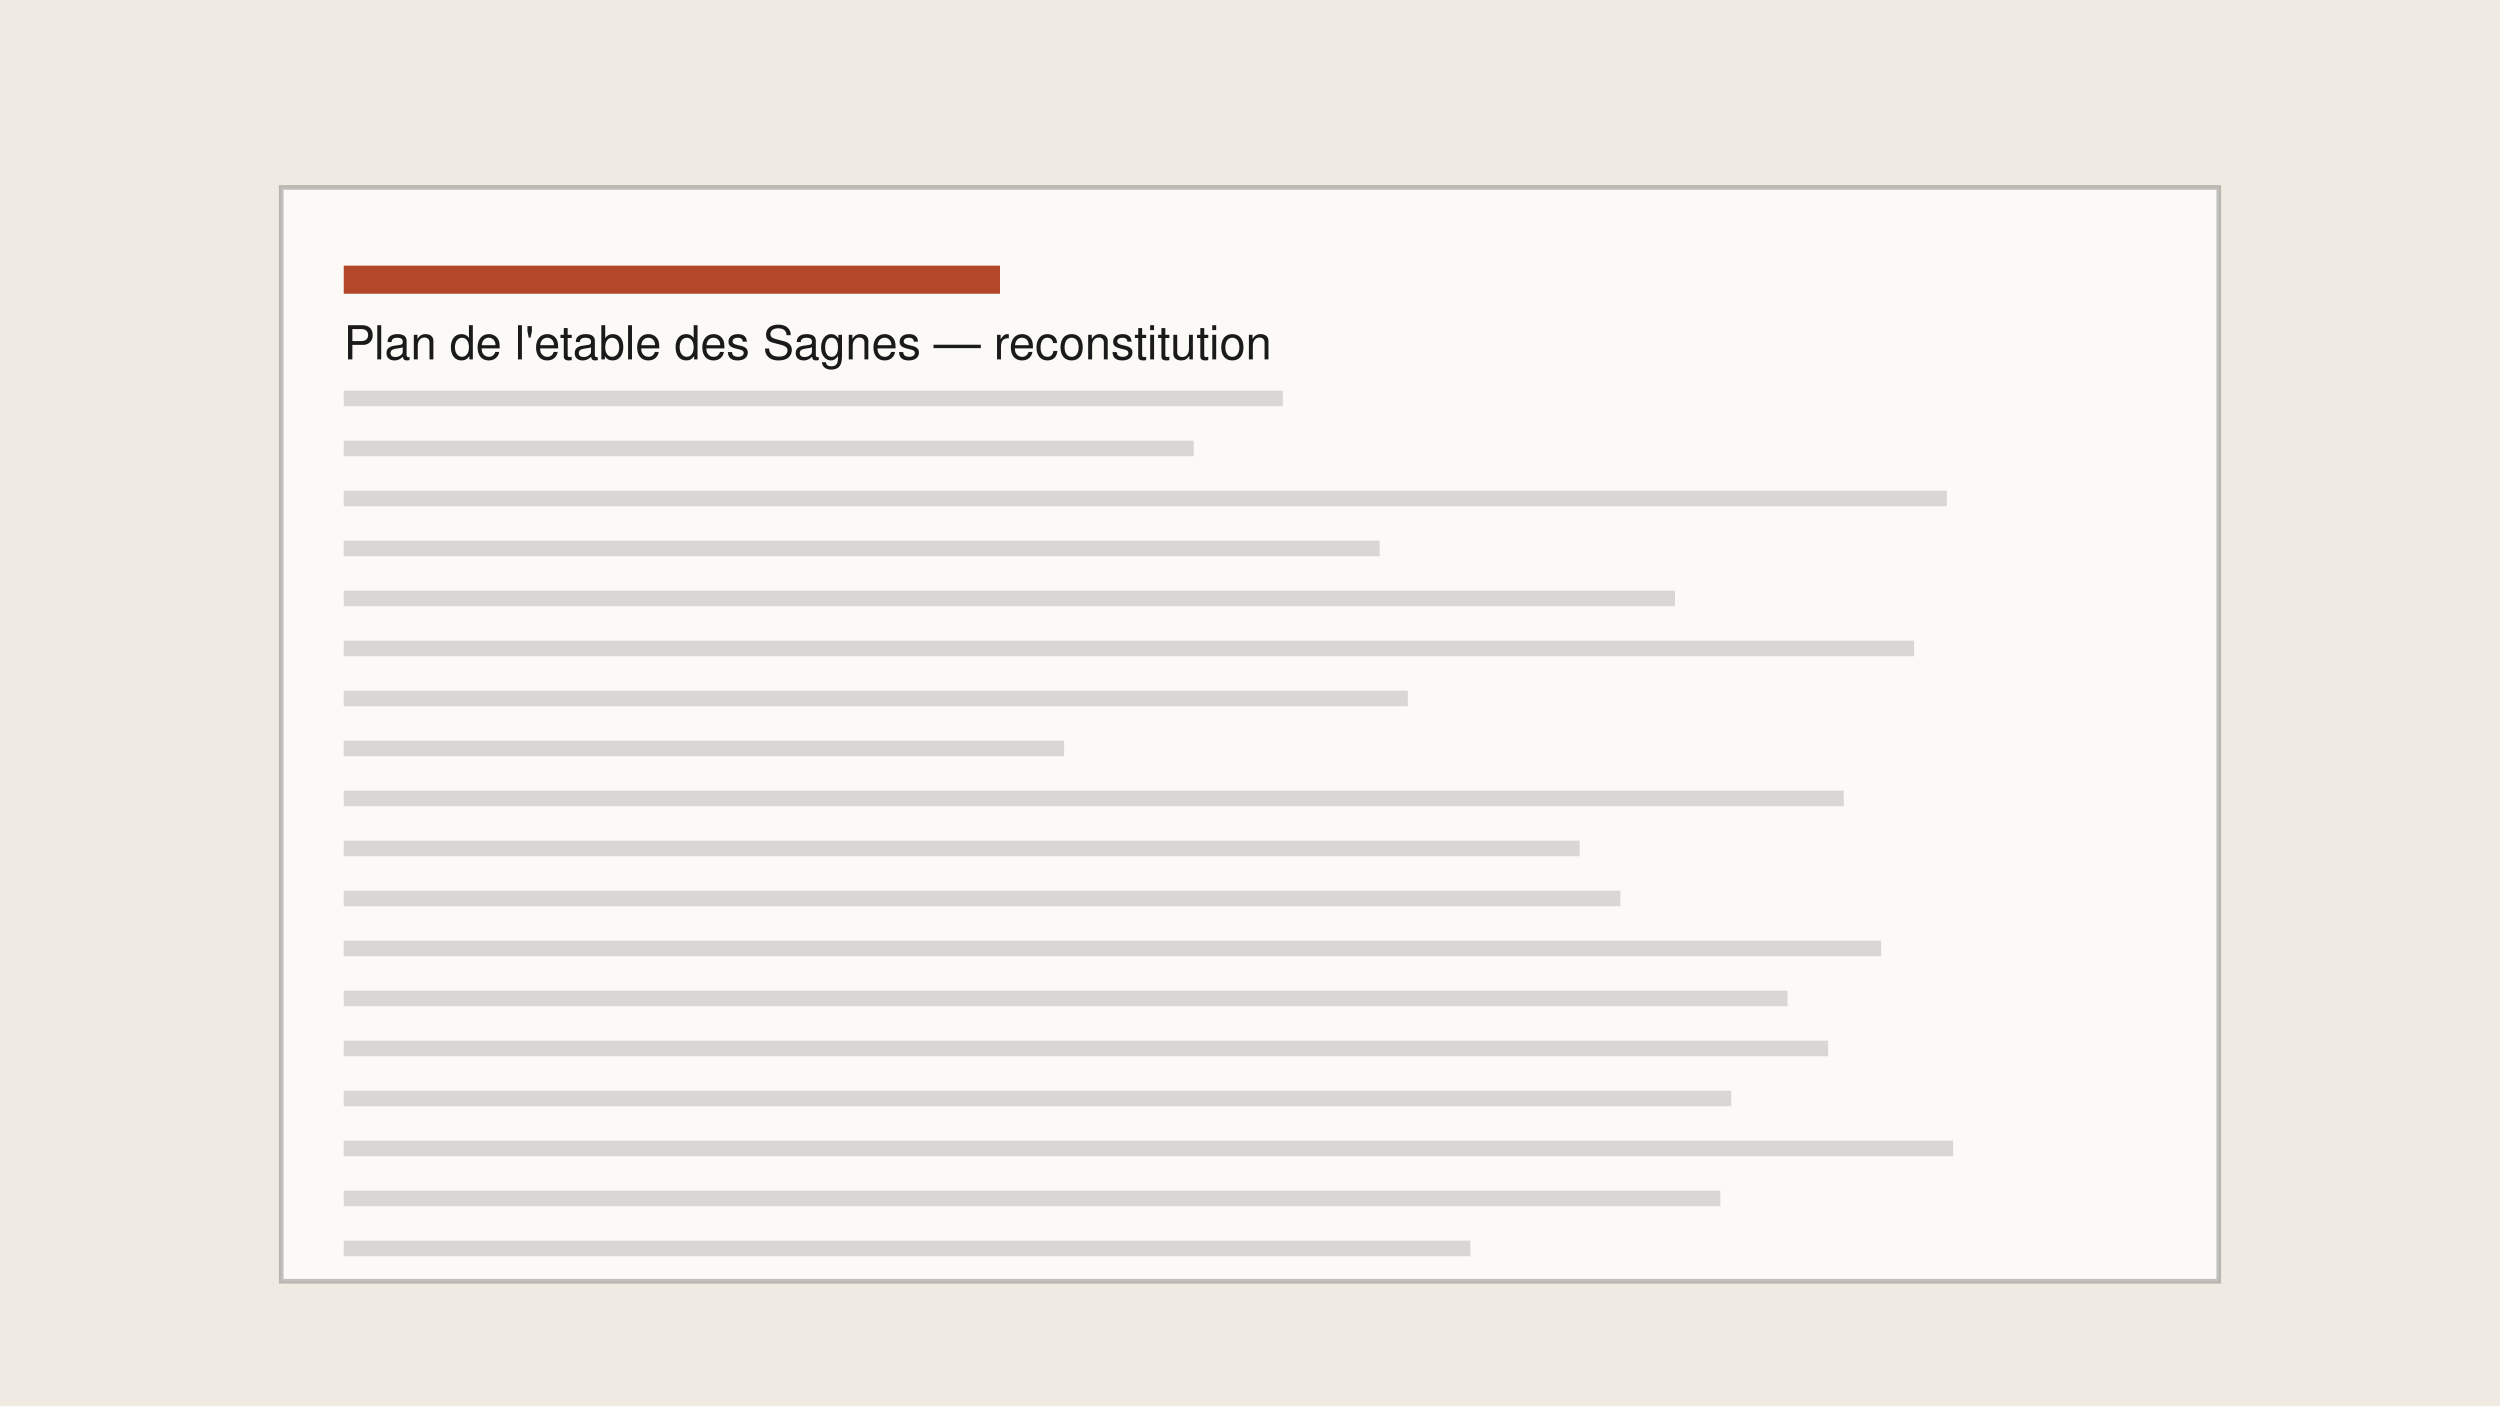
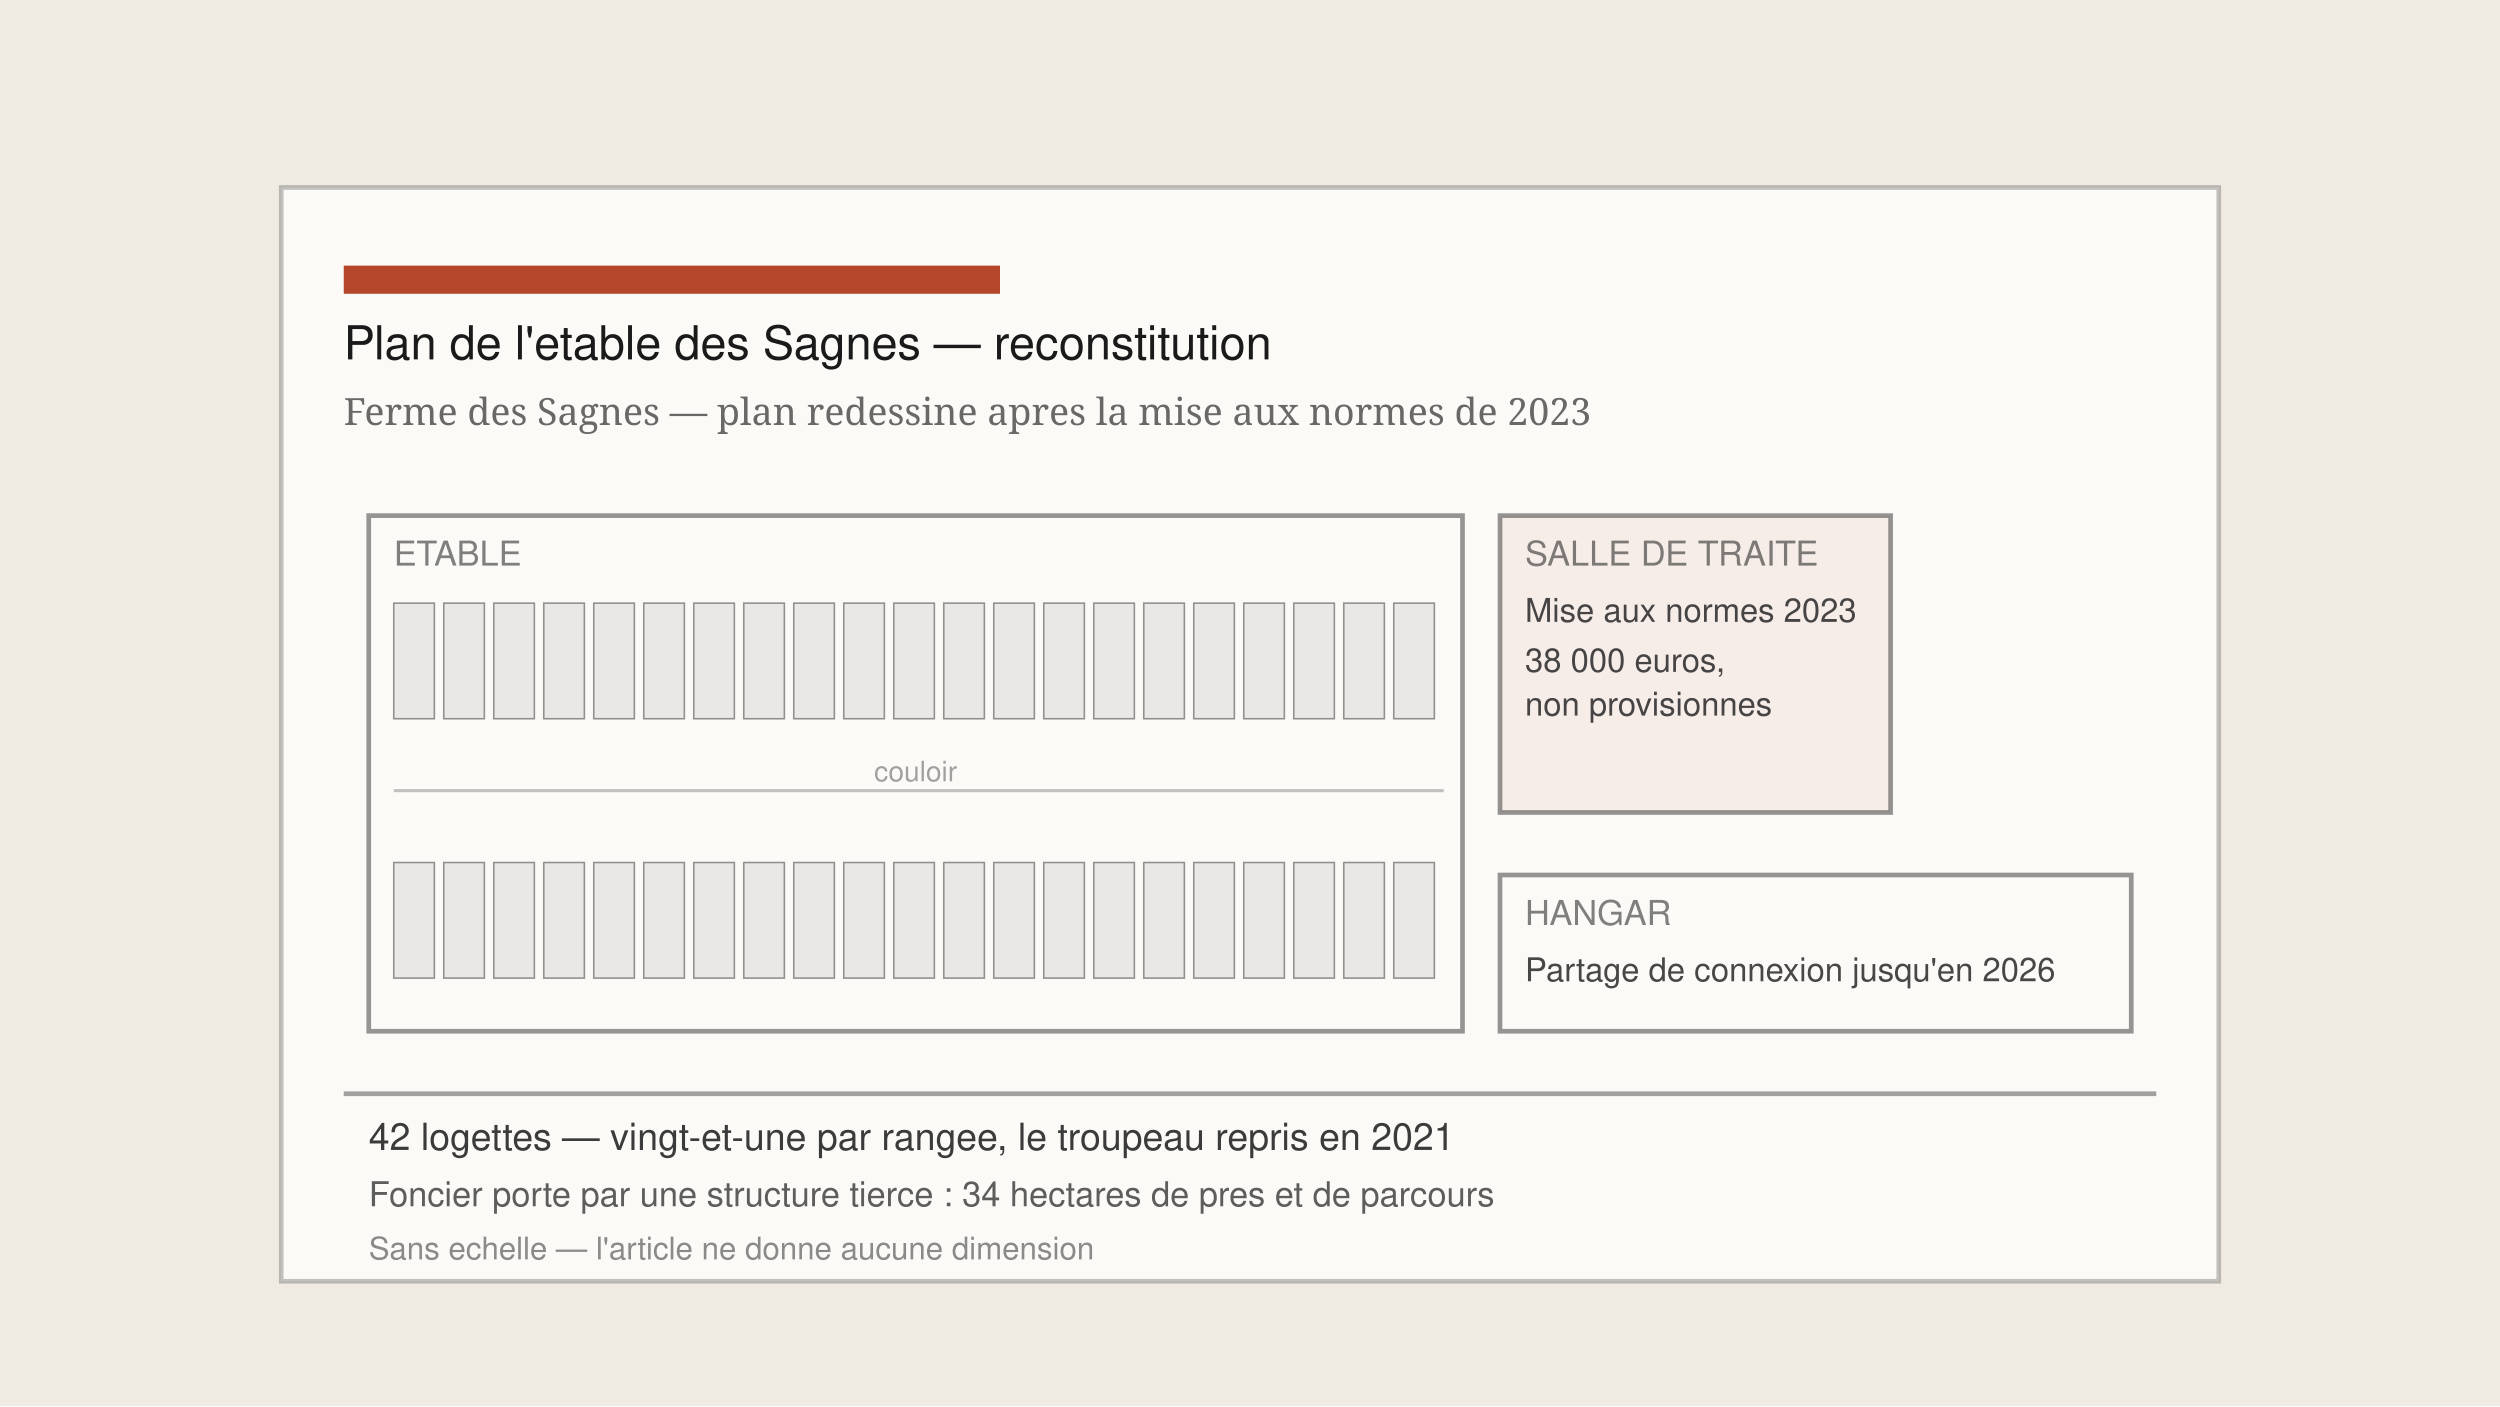
<svg xmlns="http://www.w3.org/2000/svg" viewBox="0 0 1600 900" width="1600" height="900" role="img">
  <rect width="1600" height="900" fill="#EFEBE3" />
  <rect x="180" y="120" width="1240" height="700" fill="#FBFAF7" stroke="#1A1A1A" stroke-opacity="0.25" stroke-width="3" />
  <rect x="220" y="170" width="420" height="18" fill="#B4472A" />
-   <rect x="220" y="250" width="601" height="10" fill="#1A1A1A" opacity="0.16" />
-   <rect x="220" y="282" width="544" height="10" fill="#1A1A1A" opacity="0.16" />
-   <rect x="220" y="314" width="1026" height="10" fill="#1A1A1A" opacity="0.16" />
-   <rect x="220" y="346" width="663" height="10" fill="#1A1A1A" opacity="0.16" />
-   <rect x="220" y="378" width="852" height="10" fill="#1A1A1A" opacity="0.16" />
-   <rect x="220" y="410" width="1005" height="10" fill="#1A1A1A" opacity="0.16" />
-   <rect x="220" y="442" width="681" height="10" fill="#1A1A1A" opacity="0.16" />
-   <rect x="220" y="474" width="461" height="10" fill="#1A1A1A" opacity="0.16" />
-   <rect x="220" y="506" width="960" height="10" fill="#1A1A1A" opacity="0.16" />
-   <rect x="220" y="538" width="791" height="10" fill="#1A1A1A" opacity="0.16" />
-   <rect x="220" y="570" width="817" height="10" fill="#1A1A1A" opacity="0.16" />
-   <rect x="220" y="602" width="984" height="10" fill="#1A1A1A" opacity="0.16" />
-   <rect x="220" y="634" width="924" height="10" fill="#1A1A1A" opacity="0.16" />
-   <rect x="220" y="666" width="950" height="10" fill="#1A1A1A" opacity="0.16" />
-   <rect x="220" y="698" width="888" height="10" fill="#1A1A1A" opacity="0.16" />
-   <rect x="220" y="730" width="1030" height="10" fill="#1A1A1A" opacity="0.16" />
-   <rect x="220" y="762" width="881" height="10" fill="#1A1A1A" opacity="0.16" />
-   <rect x="220" y="794" width="721" height="10" fill="#1A1A1A" opacity="0.16" />
  <text x="220" y="230" font-family="Helvetica, Arial, sans-serif" font-size="30" fill="#1A1A1A">Plan de l'etable des Sagnes — reconstitution</text>
+   <text x="220" y="272" font-family="Georgia, serif" font-size="24" fill="#1A1A1A" opacity="0.65">Ferme des Sagnes — plan redessine apres la mise aux normes de 2023</text>
+   <rect x="236" y="330" width="700" height="330" fill="none" fill-opacity="0" stroke="#1A1A1A" stroke-opacity="0.45" stroke-width="3" />
+   <text x="252" y="362" font-family="Helvetica, Arial, sans-serif" font-size="22" fill="#1A1A1A" opacity="0.55">ETABLE</text>
+   <rect x="960" y="330" width="250" height="190" fill="#B4472A" fill-opacity="0.07" stroke="#1A1A1A" stroke-opacity="0.45" stroke-width="3" />
+   <text x="976" y="362" font-family="Helvetica, Arial, sans-serif" font-size="22" fill="#1A1A1A" opacity="0.55">SALLE DE TRAITE</text>
+   <text x="976" y="398" font-family="Helvetica, Arial, sans-serif" font-size="21" fill="#1A1A1A" opacity="0.8">Mise aux normes 2023</text>
+   <text x="976" y="430" font-family="Helvetica, Arial, sans-serif" font-size="21" fill="#1A1A1A" opacity="0.8">38 000 euros,</text>
+   <text x="976" y="458" font-family="Helvetica, Arial, sans-serif" font-size="21" fill="#1A1A1A" opacity="0.8">non provisionnes</text>
+   <rect x="960" y="560" width="404" height="100" fill="none" fill-opacity="0" stroke="#1A1A1A" stroke-opacity="0.45" stroke-width="3" />
+   <text x="976" y="592" font-family="Helvetica, Arial, sans-serif" font-size="22" fill="#1A1A1A" opacity="0.55">HANGAR</text>
+   <text x="976" y="628" font-family="Helvetica, Arial, sans-serif" font-size="21" fill="#1A1A1A" opacity="0.8">Partage de connexion jusqu'en 2026</text>
+   <line x1="220" y1="700" x2="1380" y2="700" stroke="#1A1A1A" stroke-opacity="0.4" stroke-width="3" />
+   <text x="236" y="736" font-family="Helvetica, Arial, sans-serif" font-size="24" fill="#1A1A1A" opacity="0.85">42 logettes — vingt-et-une par rangee, le troupeau repris en 2021</text>
+   <text x="236" y="772" font-family="Helvetica, Arial, sans-serif" font-size="22" fill="#1A1A1A" opacity="0.7">Foncier porte par une structure tierce : 34 hectares de pres et de parcours</text>
+   <rect x="252" y="386" width="26" height="74" fill="#1A1A1A" fill-opacity="0.08" stroke="#1A1A1A" stroke-opacity="0.45" stroke-width="1" />
+   <rect x="252" y="552" width="26" height="74" fill="#1A1A1A" fill-opacity="0.08" stroke="#1A1A1A" stroke-opacity="0.45" stroke-width="1" />
+   <rect x="284" y="386" width="26" height="74" fill="#1A1A1A" fill-opacity="0.08" stroke="#1A1A1A" stroke-opacity="0.45" stroke-width="1" />
+   <rect x="284" y="552" width="26" height="74" fill="#1A1A1A" fill-opacity="0.08" stroke="#1A1A1A" stroke-opacity="0.45" stroke-width="1" />
+   <rect x="316" y="386" width="26" height="74" fill="#1A1A1A" fill-opacity="0.08" stroke="#1A1A1A" stroke-opacity="0.45" stroke-width="1" />
+   <rect x="316" y="552" width="26" height="74" fill="#1A1A1A" fill-opacity="0.08" stroke="#1A1A1A" stroke-opacity="0.45" stroke-width="1" />
+   <rect x="348" y="386" width="26" height="74" fill="#1A1A1A" fill-opacity="0.08" stroke="#1A1A1A" stroke-opacity="0.45" stroke-width="1" />
+   <rect x="348" y="552" width="26" height="74" fill="#1A1A1A" fill-opacity="0.08" stroke="#1A1A1A" stroke-opacity="0.45" stroke-width="1" />
+   <rect x="380" y="386" width="26" height="74" fill="#1A1A1A" fill-opacity="0.08" stroke="#1A1A1A" stroke-opacity="0.45" stroke-width="1" />
+   <rect x="380" y="552" width="26" height="74" fill="#1A1A1A" fill-opacity="0.08" stroke="#1A1A1A" stroke-opacity="0.45" stroke-width="1" />
+   <rect x="412" y="386" width="26" height="74" fill="#1A1A1A" fill-opacity="0.08" stroke="#1A1A1A" stroke-opacity="0.45" stroke-width="1" />
+   <rect x="412" y="552" width="26" height="74" fill="#1A1A1A" fill-opacity="0.08" stroke="#1A1A1A" stroke-opacity="0.45" stroke-width="1" />
+   <rect x="444" y="386" width="26" height="74" fill="#1A1A1A" fill-opacity="0.08" stroke="#1A1A1A" stroke-opacity="0.45" stroke-width="1" />
+   <rect x="444" y="552" width="26" height="74" fill="#1A1A1A" fill-opacity="0.08" stroke="#1A1A1A" stroke-opacity="0.45" stroke-width="1" />
+   <rect x="476" y="386" width="26" height="74" fill="#1A1A1A" fill-opacity="0.08" stroke="#1A1A1A" stroke-opacity="0.45" stroke-width="1" />
+   <rect x="476" y="552" width="26" height="74" fill="#1A1A1A" fill-opacity="0.08" stroke="#1A1A1A" stroke-opacity="0.45" stroke-width="1" />
+   <rect x="508" y="386" width="26" height="74" fill="#1A1A1A" fill-opacity="0.08" stroke="#1A1A1A" stroke-opacity="0.45" stroke-width="1" />
+   <rect x="508" y="552" width="26" height="74" fill="#1A1A1A" fill-opacity="0.08" stroke="#1A1A1A" stroke-opacity="0.45" stroke-width="1" />
+   <rect x="540" y="386" width="26" height="74" fill="#1A1A1A" fill-opacity="0.08" stroke="#1A1A1A" stroke-opacity="0.45" stroke-width="1" />
+   <rect x="540" y="552" width="26" height="74" fill="#1A1A1A" fill-opacity="0.08" stroke="#1A1A1A" stroke-opacity="0.45" stroke-width="1" />
+   <rect x="572" y="386" width="26" height="74" fill="#1A1A1A" fill-opacity="0.08" stroke="#1A1A1A" stroke-opacity="0.45" stroke-width="1" />
+   <rect x="572" y="552" width="26" height="74" fill="#1A1A1A" fill-opacity="0.08" stroke="#1A1A1A" stroke-opacity="0.45" stroke-width="1" />
+   <rect x="604" y="386" width="26" height="74" fill="#1A1A1A" fill-opacity="0.08" stroke="#1A1A1A" stroke-opacity="0.45" stroke-width="1" />
+   <rect x="604" y="552" width="26" height="74" fill="#1A1A1A" fill-opacity="0.08" stroke="#1A1A1A" stroke-opacity="0.45" stroke-width="1" />
+   <rect x="636" y="386" width="26" height="74" fill="#1A1A1A" fill-opacity="0.08" stroke="#1A1A1A" stroke-opacity="0.45" stroke-width="1" />
+   <rect x="636" y="552" width="26" height="74" fill="#1A1A1A" fill-opacity="0.08" stroke="#1A1A1A" stroke-opacity="0.45" stroke-width="1" />
+   <rect x="668" y="386" width="26" height="74" fill="#1A1A1A" fill-opacity="0.08" stroke="#1A1A1A" stroke-opacity="0.45" stroke-width="1" />
+   <rect x="668" y="552" width="26" height="74" fill="#1A1A1A" fill-opacity="0.08" stroke="#1A1A1A" stroke-opacity="0.45" stroke-width="1" />
+   <rect x="700" y="386" width="26" height="74" fill="#1A1A1A" fill-opacity="0.08" stroke="#1A1A1A" stroke-opacity="0.45" stroke-width="1" />
+   <rect x="700" y="552" width="26" height="74" fill="#1A1A1A" fill-opacity="0.08" stroke="#1A1A1A" stroke-opacity="0.45" stroke-width="1" />
+   <rect x="732" y="386" width="26" height="74" fill="#1A1A1A" fill-opacity="0.08" stroke="#1A1A1A" stroke-opacity="0.45" stroke-width="1" />
+   <rect x="732" y="552" width="26" height="74" fill="#1A1A1A" fill-opacity="0.08" stroke="#1A1A1A" stroke-opacity="0.45" stroke-width="1" />
+   <rect x="764" y="386" width="26" height="74" fill="#1A1A1A" fill-opacity="0.08" stroke="#1A1A1A" stroke-opacity="0.45" stroke-width="1" />
+   <rect x="764" y="552" width="26" height="74" fill="#1A1A1A" fill-opacity="0.08" stroke="#1A1A1A" stroke-opacity="0.45" stroke-width="1" />
+   <rect x="796" y="386" width="26" height="74" fill="#1A1A1A" fill-opacity="0.08" stroke="#1A1A1A" stroke-opacity="0.45" stroke-width="1" />
+   <rect x="796" y="552" width="26" height="74" fill="#1A1A1A" fill-opacity="0.08" stroke="#1A1A1A" stroke-opacity="0.45" stroke-width="1" />
+   <rect x="828" y="386" width="26" height="74" fill="#1A1A1A" fill-opacity="0.08" stroke="#1A1A1A" stroke-opacity="0.45" stroke-width="1" />
+   <rect x="828" y="552" width="26" height="74" fill="#1A1A1A" fill-opacity="0.08" stroke="#1A1A1A" stroke-opacity="0.45" stroke-width="1" />
+   <rect x="860" y="386" width="26" height="74" fill="#1A1A1A" fill-opacity="0.08" stroke="#1A1A1A" stroke-opacity="0.45" stroke-width="1" />
+   <rect x="860" y="552" width="26" height="74" fill="#1A1A1A" fill-opacity="0.08" stroke="#1A1A1A" stroke-opacity="0.45" stroke-width="1" />
+   <rect x="892" y="386" width="26" height="74" fill="#1A1A1A" fill-opacity="0.08" stroke="#1A1A1A" stroke-opacity="0.45" stroke-width="1" />
+   <rect x="892" y="552" width="26" height="74" fill="#1A1A1A" fill-opacity="0.08" stroke="#1A1A1A" stroke-opacity="0.45" stroke-width="1" />
+   <line x1="252" y1="506" x2="924" y2="506" stroke="#1A1A1A" stroke-opacity="0.25" stroke-width="2" />
+   <text x="586" y="500" text-anchor="middle" font-family="Helvetica, Arial, sans-serif" font-size="18" fill="#1A1A1A" opacity="0.4">couloir</text>
+   <text x="236" y="806" font-family="Helvetica, Arial, sans-serif" font-size="20" fill="#1A1A1A" opacity="0.5">Sans echelle — l'article ne donne aucune dimension</text>
</svg>
